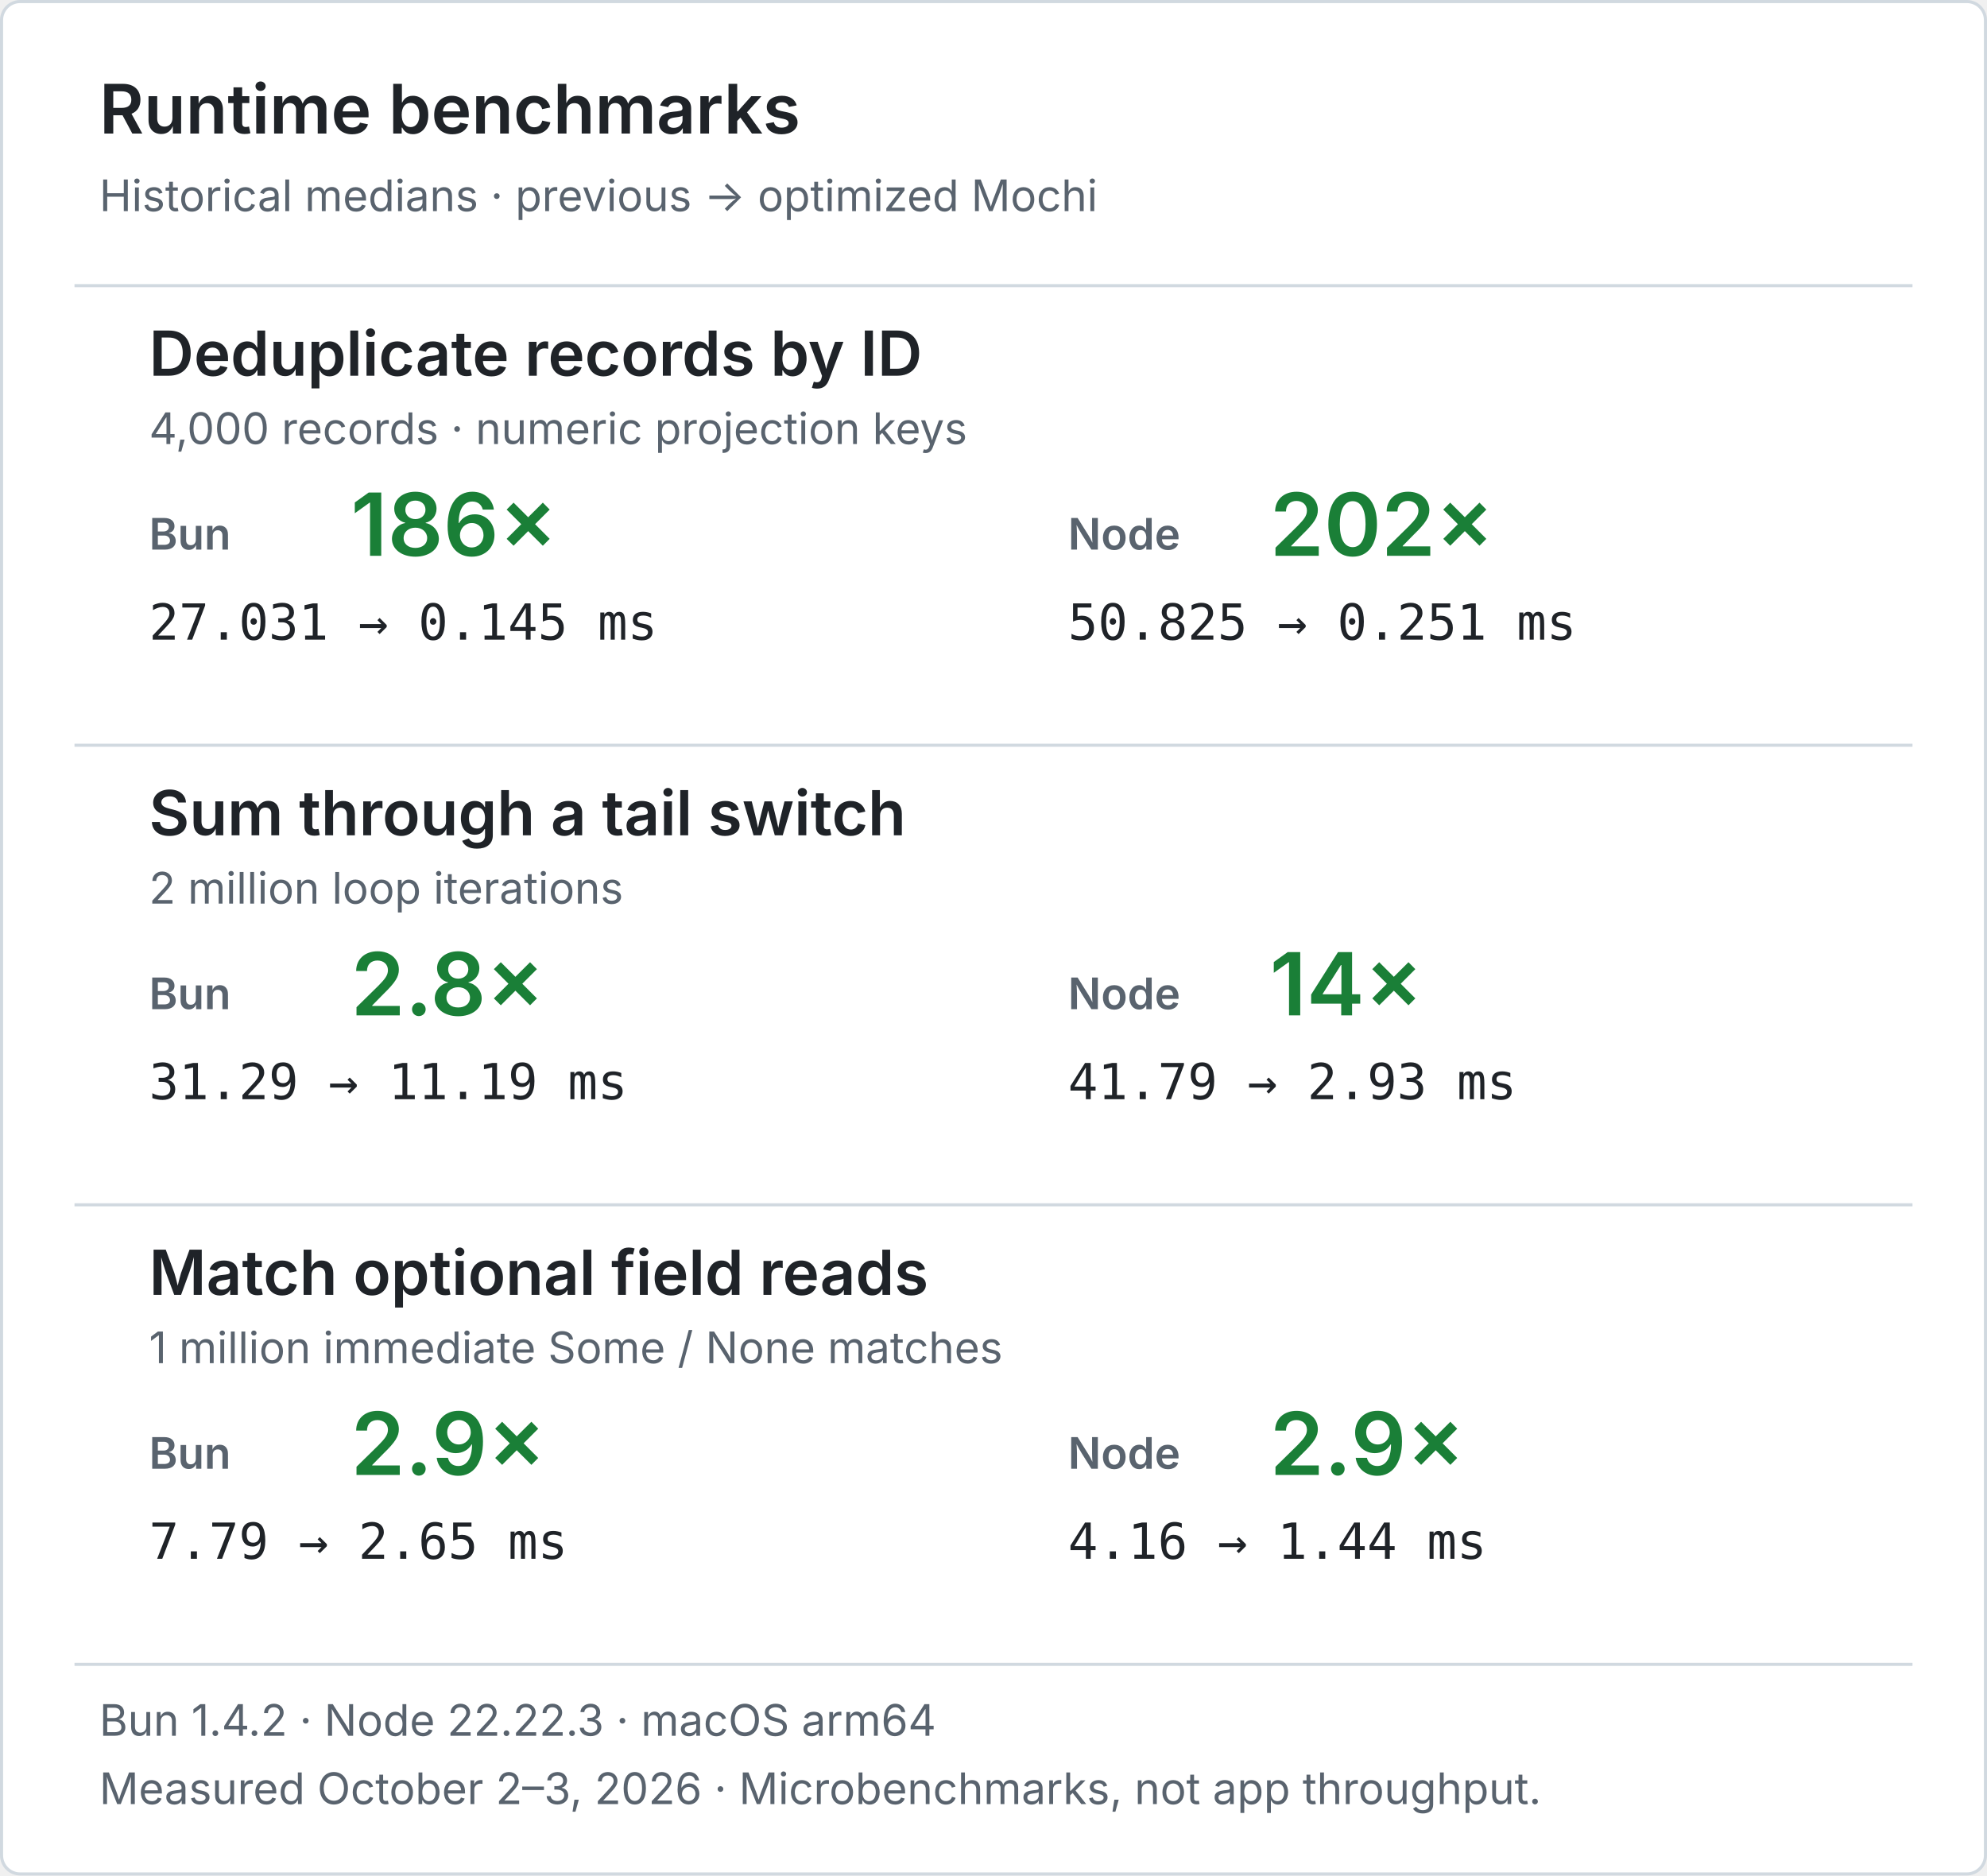
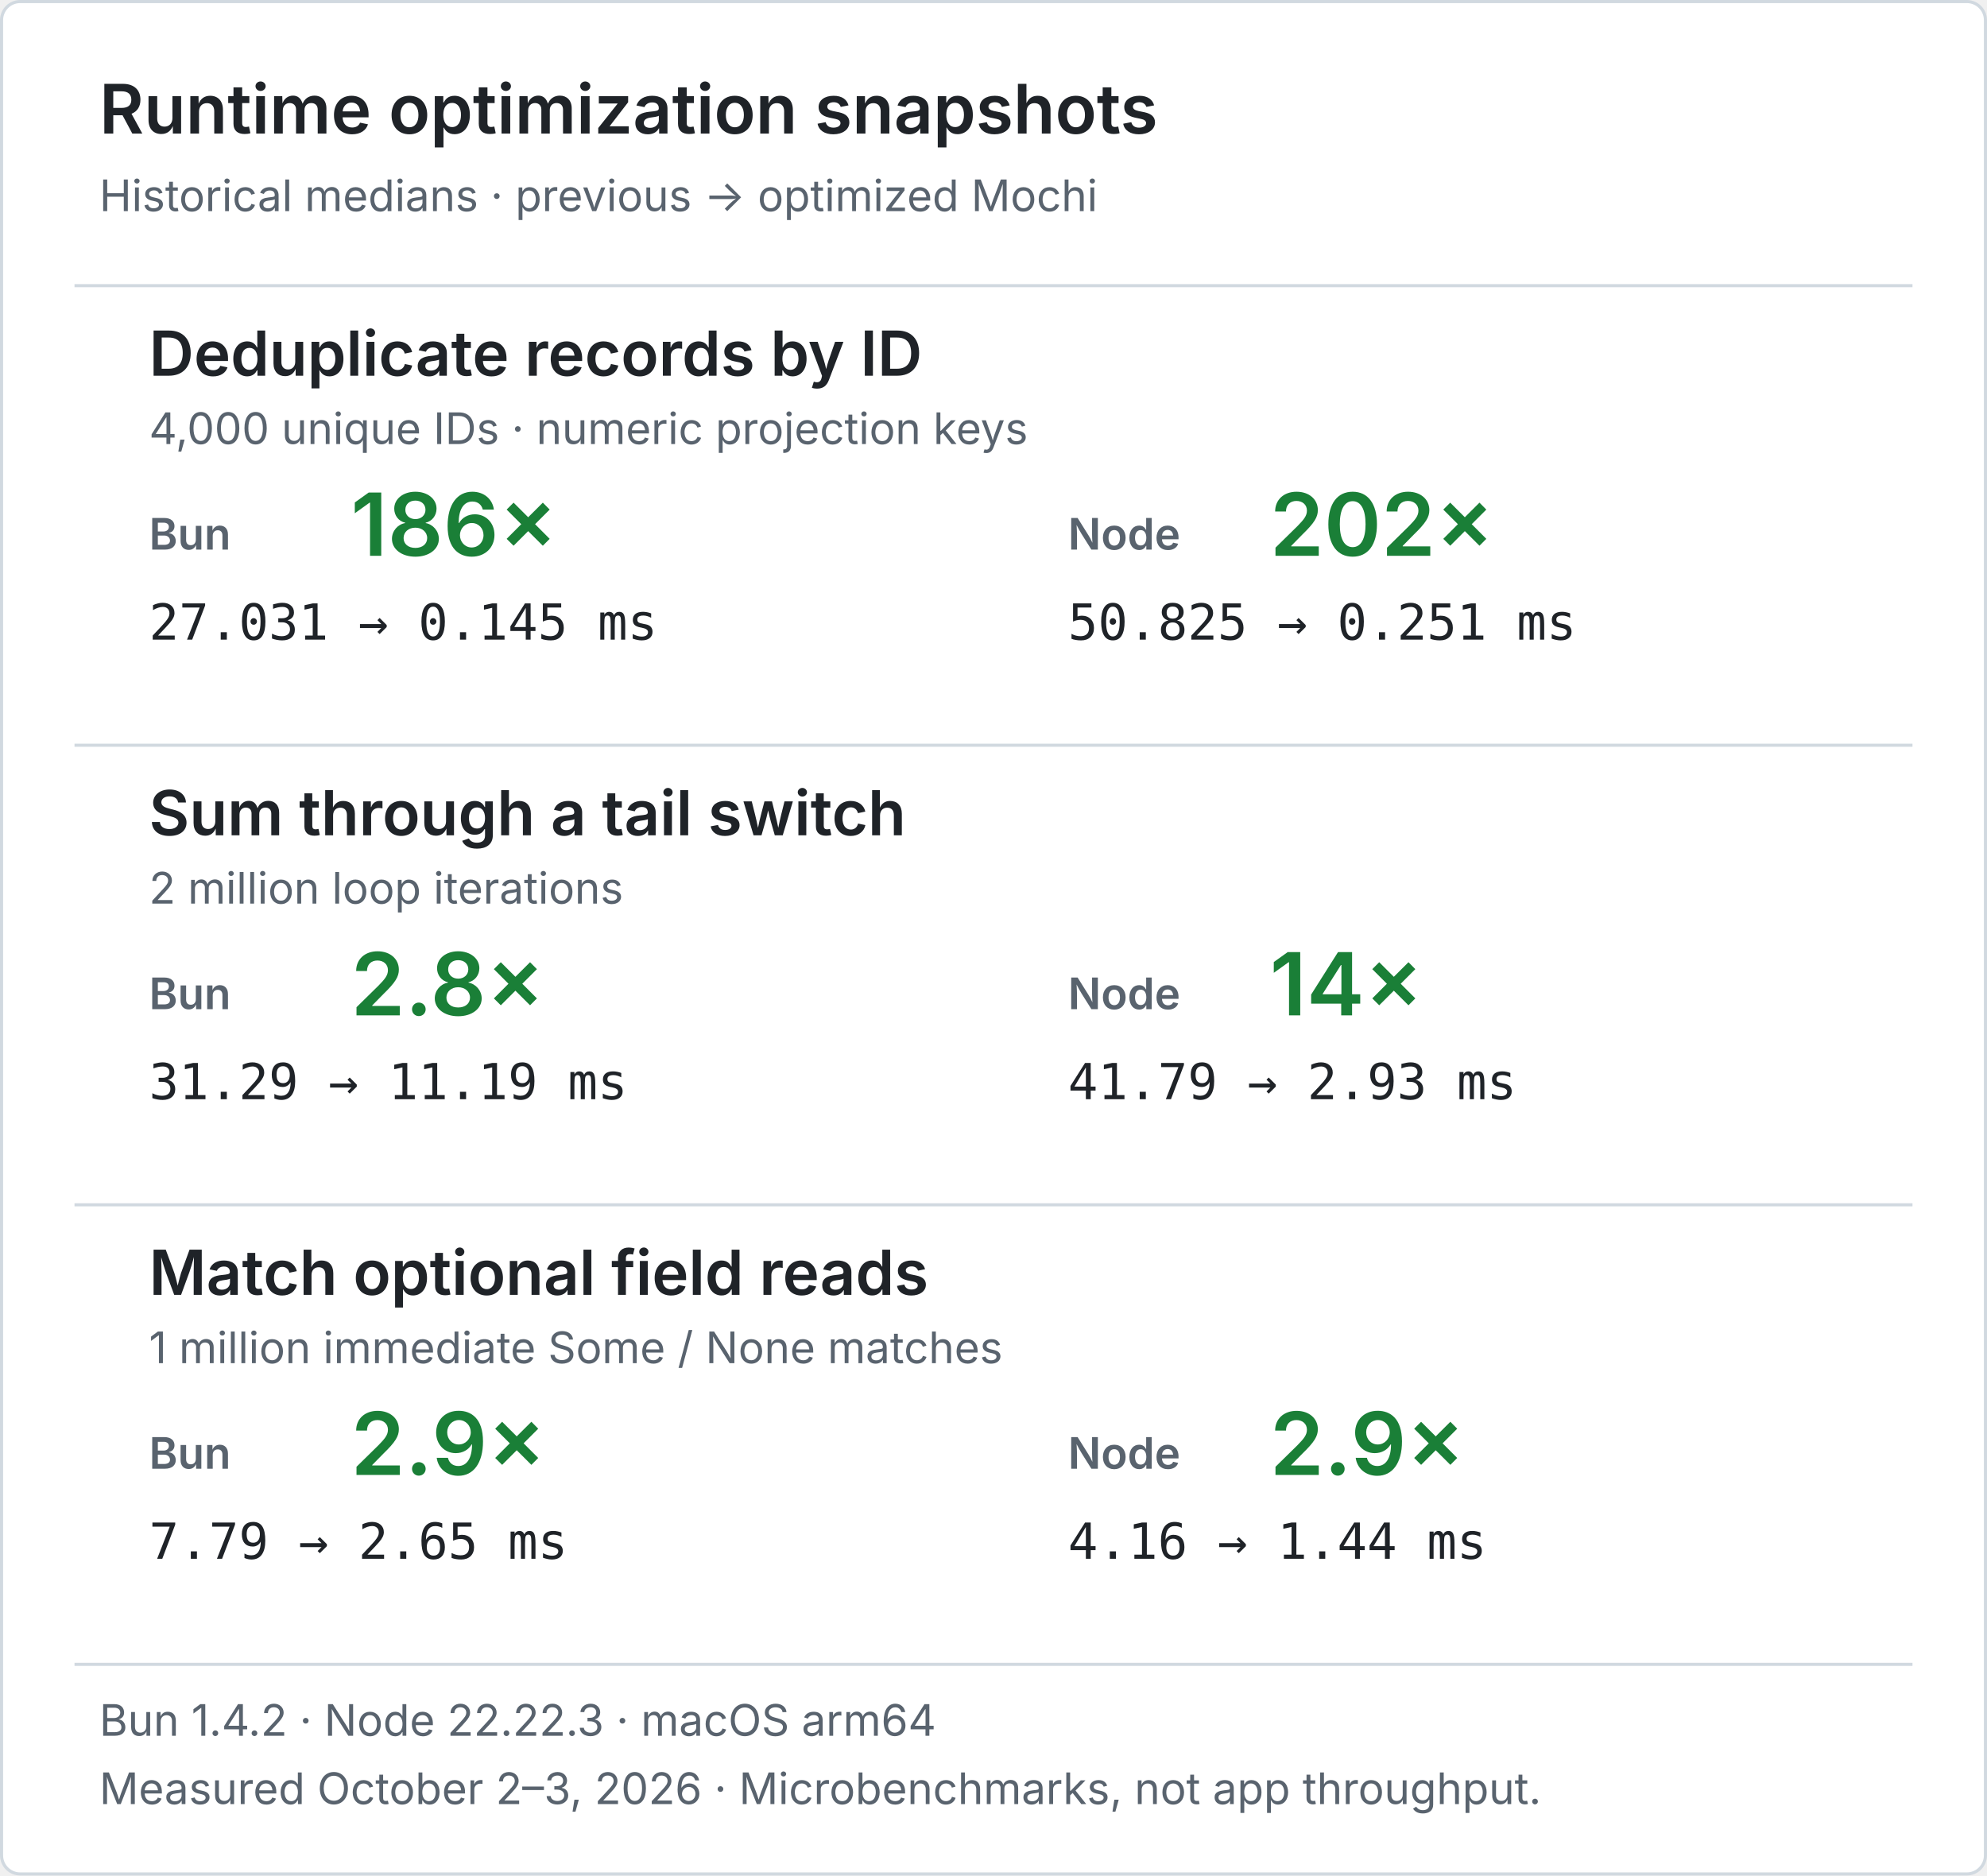
<svg xmlns="http://www.w3.org/2000/svg" width="640" height="604" viewBox="0 0 640 604" role="img" aria-labelledby="title description">
  <style>
    text { font-family: -apple-system, BlinkMacSystemFont, "Segoe UI", sans-serif; fill: #1f2328; }
    .name { font-size: 20px; font-weight: 600; }
    .size, .muted { font-size: 14px; fill: #59636e; }
    .engine { font-size: 14px; font-weight: 600; fill: #59636e; }
    .gain { font-size: 28px; font-weight: 600; fill: #1a7f37; }
    .timing { font-size: 16px; font-family: ui-monospace, SFMono-Regular, Consolas, monospace; }
    .divider { stroke: #d1d9e0; }
  </style>
  <rect x="0.5" y="0.5" width="639" height="603" rx="6" fill="#ffffff" stroke="#d1d9e0" />
-   <text x="32" y="43" font-size="22" font-weight="600">Runtime benchmarks</text>
+   <text x="32" y="43" font-size="22" font-weight="600">Runtime optimization snapshots</text>
  <text x="32" y="68" class="muted">Historical medians · previous → optimized Mochi</text>
  <path d="M24 92H616" class="divider" />
  <text x="48" y="121" class="name">Deduplicate records by ID</text>
-   <text x="48" y="143" class="size">4,000 records · numeric projection keys</text>
+   <text x="48" y="143" class="size">4,000 unique IDs · numeric projection keys</text>
  <text x="48" y="177" class="engine">Bun</text>
  <text x="113" y="179" class="gain">186×</text>
  <text x="48" y="206" class="timing">27.031 → 0.145 ms</text>
  <text x="344" y="177" class="engine">Node</text>
  <text x="409" y="179" class="gain">202×</text>
  <text x="344" y="206" class="timing">50.825 → 0.251 ms</text>
  <path d="M24 240H616" class="divider" />
  <text x="48" y="269" class="name">Sum through a tail switch</text>
  <text x="48" y="291" class="size">2 million loop iterations</text>
  <text x="48" y="325" class="engine">Bun</text>
  <text x="113" y="327" class="gain">2.8×</text>
  <text x="48" y="354" class="timing">31.29 → 11.19 ms</text>
  <text x="344" y="325" class="engine">Node</text>
  <text x="409" y="327" class="gain">14×</text>
  <text x="344" y="354" class="timing">41.79 → 2.93 ms</text>
  <path d="M24 388H616" class="divider" />
  <text x="48" y="417" class="name">Match optional field reads</text>
  <text x="48" y="439" class="size">1 million immediate Some / None matches</text>
  <text x="48" y="473" class="engine">Bun</text>
  <text x="113" y="475" class="gain">2.9×</text>
  <text x="48" y="502" class="timing">7.79 → 2.65 ms</text>
  <text x="344" y="473" class="engine">Node</text>
  <text x="409" y="475" class="gain">2.9×</text>
  <text x="344" y="502" class="timing">4.16 → 1.44 ms</text>
  <path d="M24 536H616" class="divider" />
  <text x="32" y="559" class="muted">Bun 1.4.2 · Node 22.22.3 · macOS arm64</text>
  <text x="32" y="581" class="muted">Measured October 2–3, 2026 · Microbenchmarks, not app throughput.</text>
</svg>
